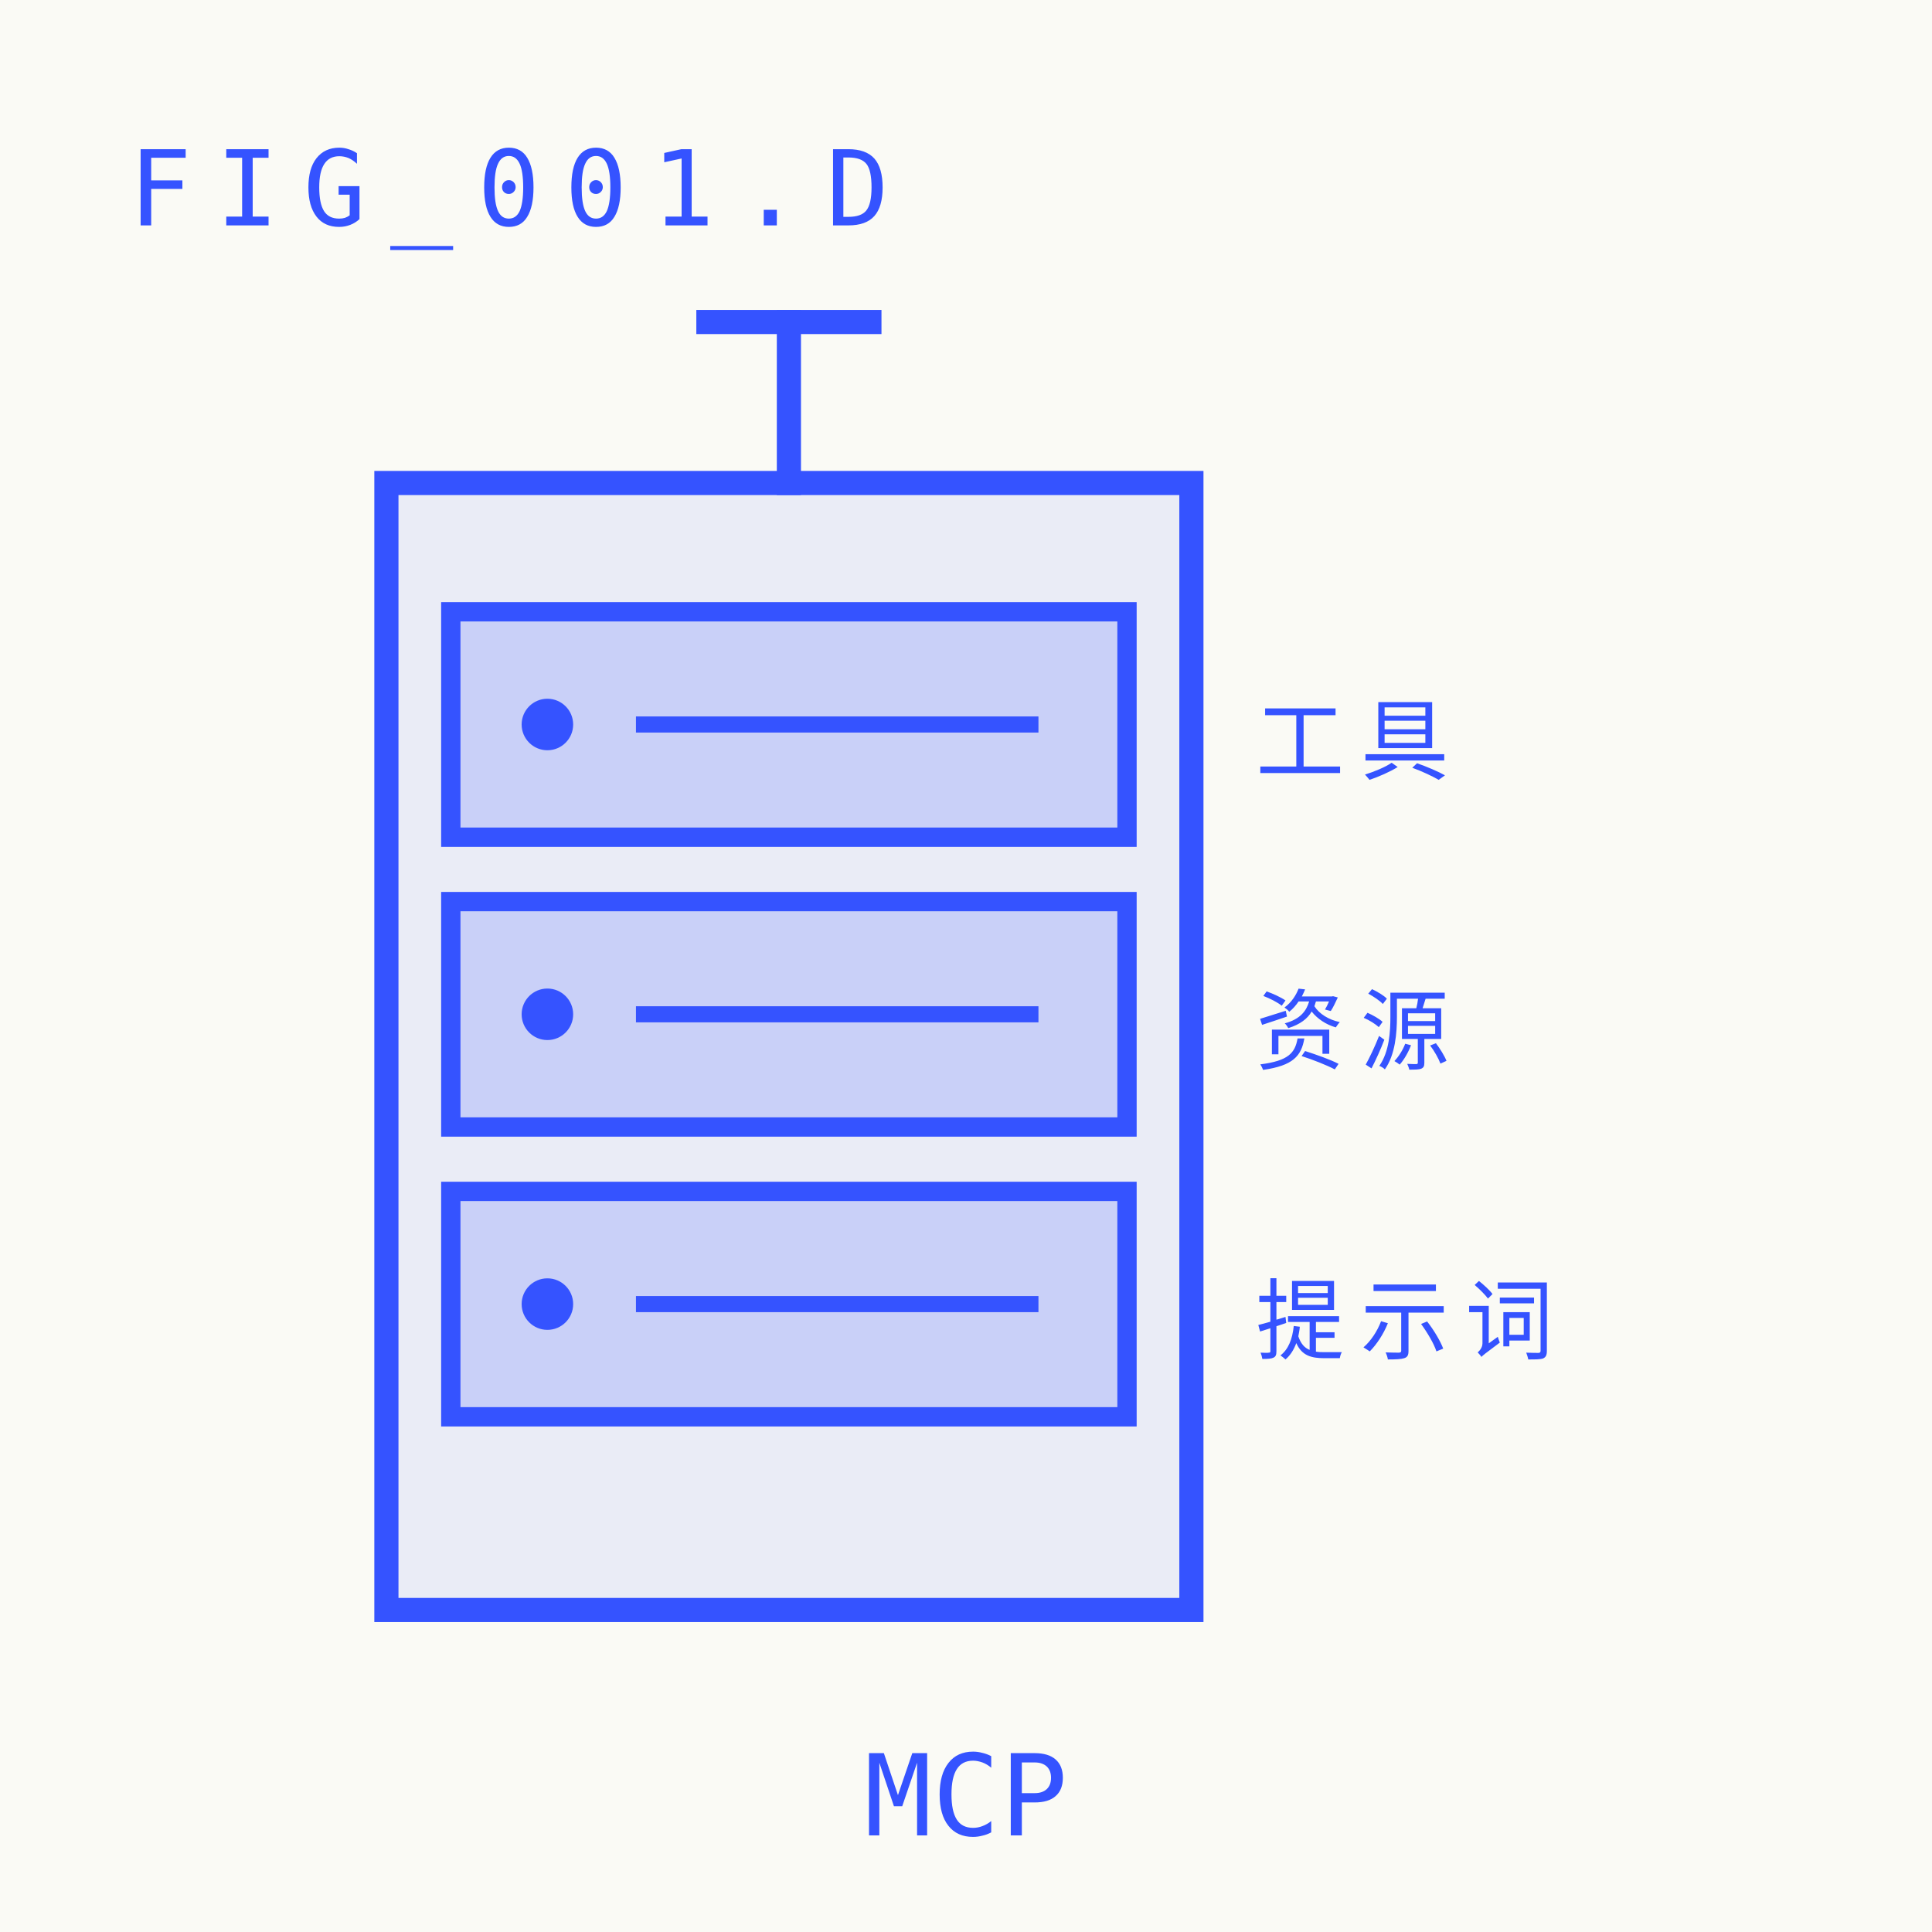
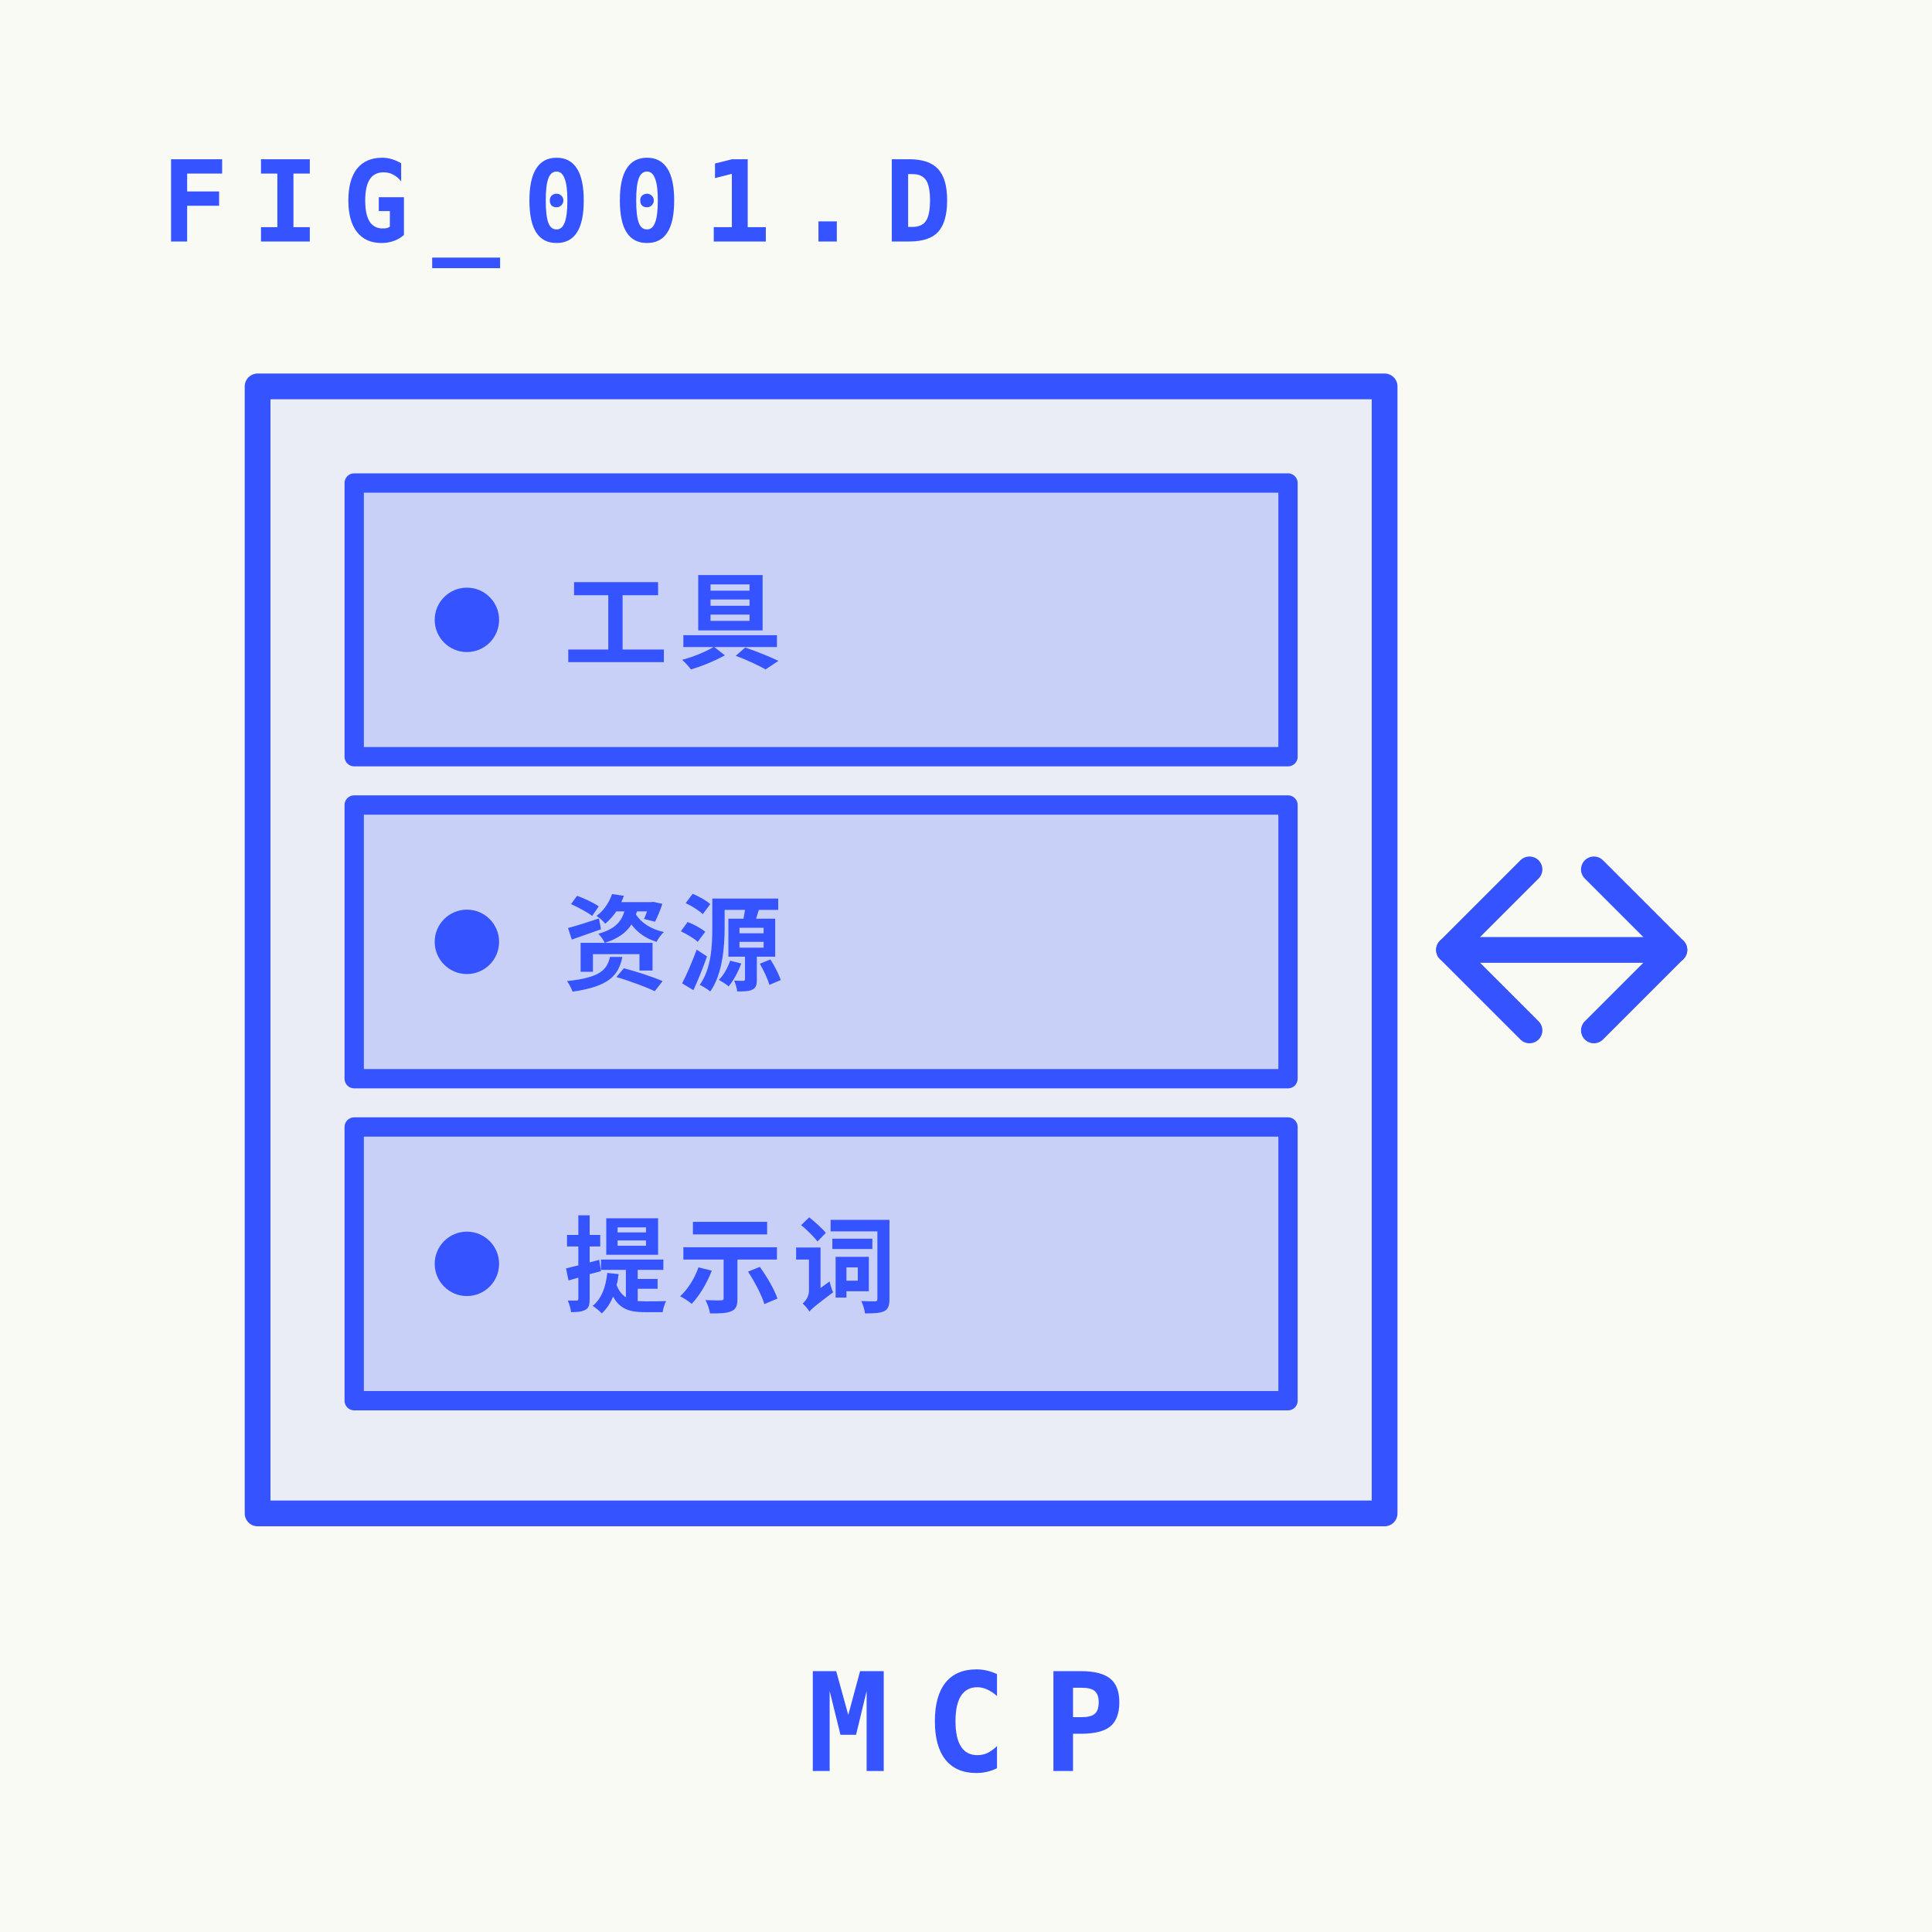
- <svg xmlns="http://www.w3.org/2000/svg" width="120" height="120" viewBox="0 0 120 120" role="img" aria-label="FIG_001.D：提供工具（Tools）、资源（Resources）和提示词（Prompts）的模型上下文协议（Model Context Protocol，MCP）服务器">
+ <svg xmlns="http://www.w3.org/2000/svg" width="120" height="120" viewBox="0 0 120 120" role="img" aria-label="FIG_001.D: an MCP server exposing tools, resources, and prompts to a client over one connection">
  <defs>
    <style>
-       .bp { stroke: #3553ff; fill: none; stroke-linejoin: miter; stroke-linecap: square; }
-       .bp-fill { fill: #3553ff; }
-       .face { fill: rgba(53, 83, 255, 0.08); }
-       .face-strong { fill: rgba(53, 83, 255, 0.18); }
-       .mono { font-family: 'JetBrains Mono', ui-monospace, Consolas, monospace; }
+       .bp { stroke: #3553ff; fill: none; stroke-linejoin: round; stroke-linecap: round; }
+       .ink { fill: #3553ff; }
+       .face { fill: #3553ff; fill-opacity: 0.08; }
+       .face-strong { fill: #3553ff; fill-opacity: 0.18; }
+       .mono { font-family: 'JetBrains Mono', ui-monospace, SFMono-Regular, Menlo, Consolas, monospace; font-weight: 600; }
    </style>
  </defs>
  <rect width="120" height="120" fill="#fafaf5" />
-   <text class="mono bp-fill" x="8" y="14" font-size="6.5" letter-spacing="1.5">FIG_001.D</text>
-   <rect class="face" x="24" y="30" width="50" height="70" />
-   <rect class="bp" x="24" y="30" width="50" height="70" stroke-width="1.5" />
-   <rect class="face-strong" x="28" y="38" width="42" height="14" />
-   <rect class="bp" x="28" y="38" width="42" height="14" stroke-width="1.2" />
-   <circle class="bp-fill" cx="34" cy="45" r="1.6" />
-   <line class="bp" x1="40" y1="45" x2="64" y2="45" stroke-width="1" />
-   <rect class="face-strong" x="28" y="56" width="42" height="14" />
-   <rect class="bp" x="28" y="56" width="42" height="14" stroke-width="1.2" />
-   <circle class="bp-fill" cx="34" cy="63" r="1.6" />
-   <line class="bp" x1="40" y1="63" x2="64" y2="63" stroke-width="1" />
-   <rect class="face-strong" x="28" y="74" width="42" height="14" />
-   <rect class="bp" x="28" y="74" width="42" height="14" stroke-width="1.2" />
-   <circle class="bp-fill" cx="34" cy="81" r="1.6" />
-   <line class="bp" x1="40" y1="81" x2="64" y2="81" stroke-width="1" />
-   <text class="mono bp-fill" x="78" y="48" font-size="5.5" letter-spacing="1">工具</text>
-   <text class="mono bp-fill" x="78" y="66" font-size="5.5" letter-spacing="1">资源</text>
-   <text class="mono bp-fill" x="78" y="84" font-size="5.5" letter-spacing="1">提示词</text>
-   <line class="bp" x1="49" y1="30" x2="49" y2="20" stroke-width="1.5" />
-   <line class="bp" x1="44" y1="20" x2="54" y2="20" stroke-width="1.5" />
-   <text class="mono bp-fill" x="60" y="114" font-size="7" letter-spacing="0" text-anchor="middle">MCP</text>
+   <text class="mono ink" x="10" y="15" font-size="7" letter-spacing="1.4">FIG_001.D</text>
+   <rect class="face" x="16" y="24" width="70" height="70" />
+   <rect class="bp" x="16" y="24" width="70" height="70" stroke-width="1.6" />
+   <rect class="face-strong" x="22" y="30" width="58" height="17" />
+   <rect class="bp" x="22" y="30" width="58" height="17" stroke-width="1.2" />
+   <circle class="ink" cx="29" cy="38.5" r="2" />
+   <text class="mono ink" x="35" y="41" font-size="6.5" letter-spacing="0.6">工具</text>
+   <rect class="face-strong" x="22" y="50" width="58" height="17" />
+   <rect class="bp" x="22" y="50" width="58" height="17" stroke-width="1.2" />
+   <circle class="ink" cx="29" cy="58.5" r="2" />
+   <text class="mono ink" x="35" y="61" font-size="6.5" letter-spacing="0.6">资源</text>
+   <rect class="face-strong" x="22" y="70" width="58" height="17" />
+   <rect class="bp" x="22" y="70" width="58" height="17" stroke-width="1.2" />
+   <circle class="ink" cx="29" cy="78.5" r="2" />
+   <text class="mono ink" x="35" y="81" font-size="6.5" letter-spacing="0.6">提示词</text>
+   <line class="bp" x1="90" y1="59" x2="104" y2="59" stroke-width="1.6" />
+   <polyline class="bp" points="99,54 104,59 99,64" stroke-width="1.6" />
+   <polyline class="bp" points="95,54 90,59 95,64" stroke-width="1.6" />
+   <text class="mono ink" x="60" y="110" font-size="8.5" letter-spacing="2.2" text-anchor="middle">MCP</text>
</svg>
